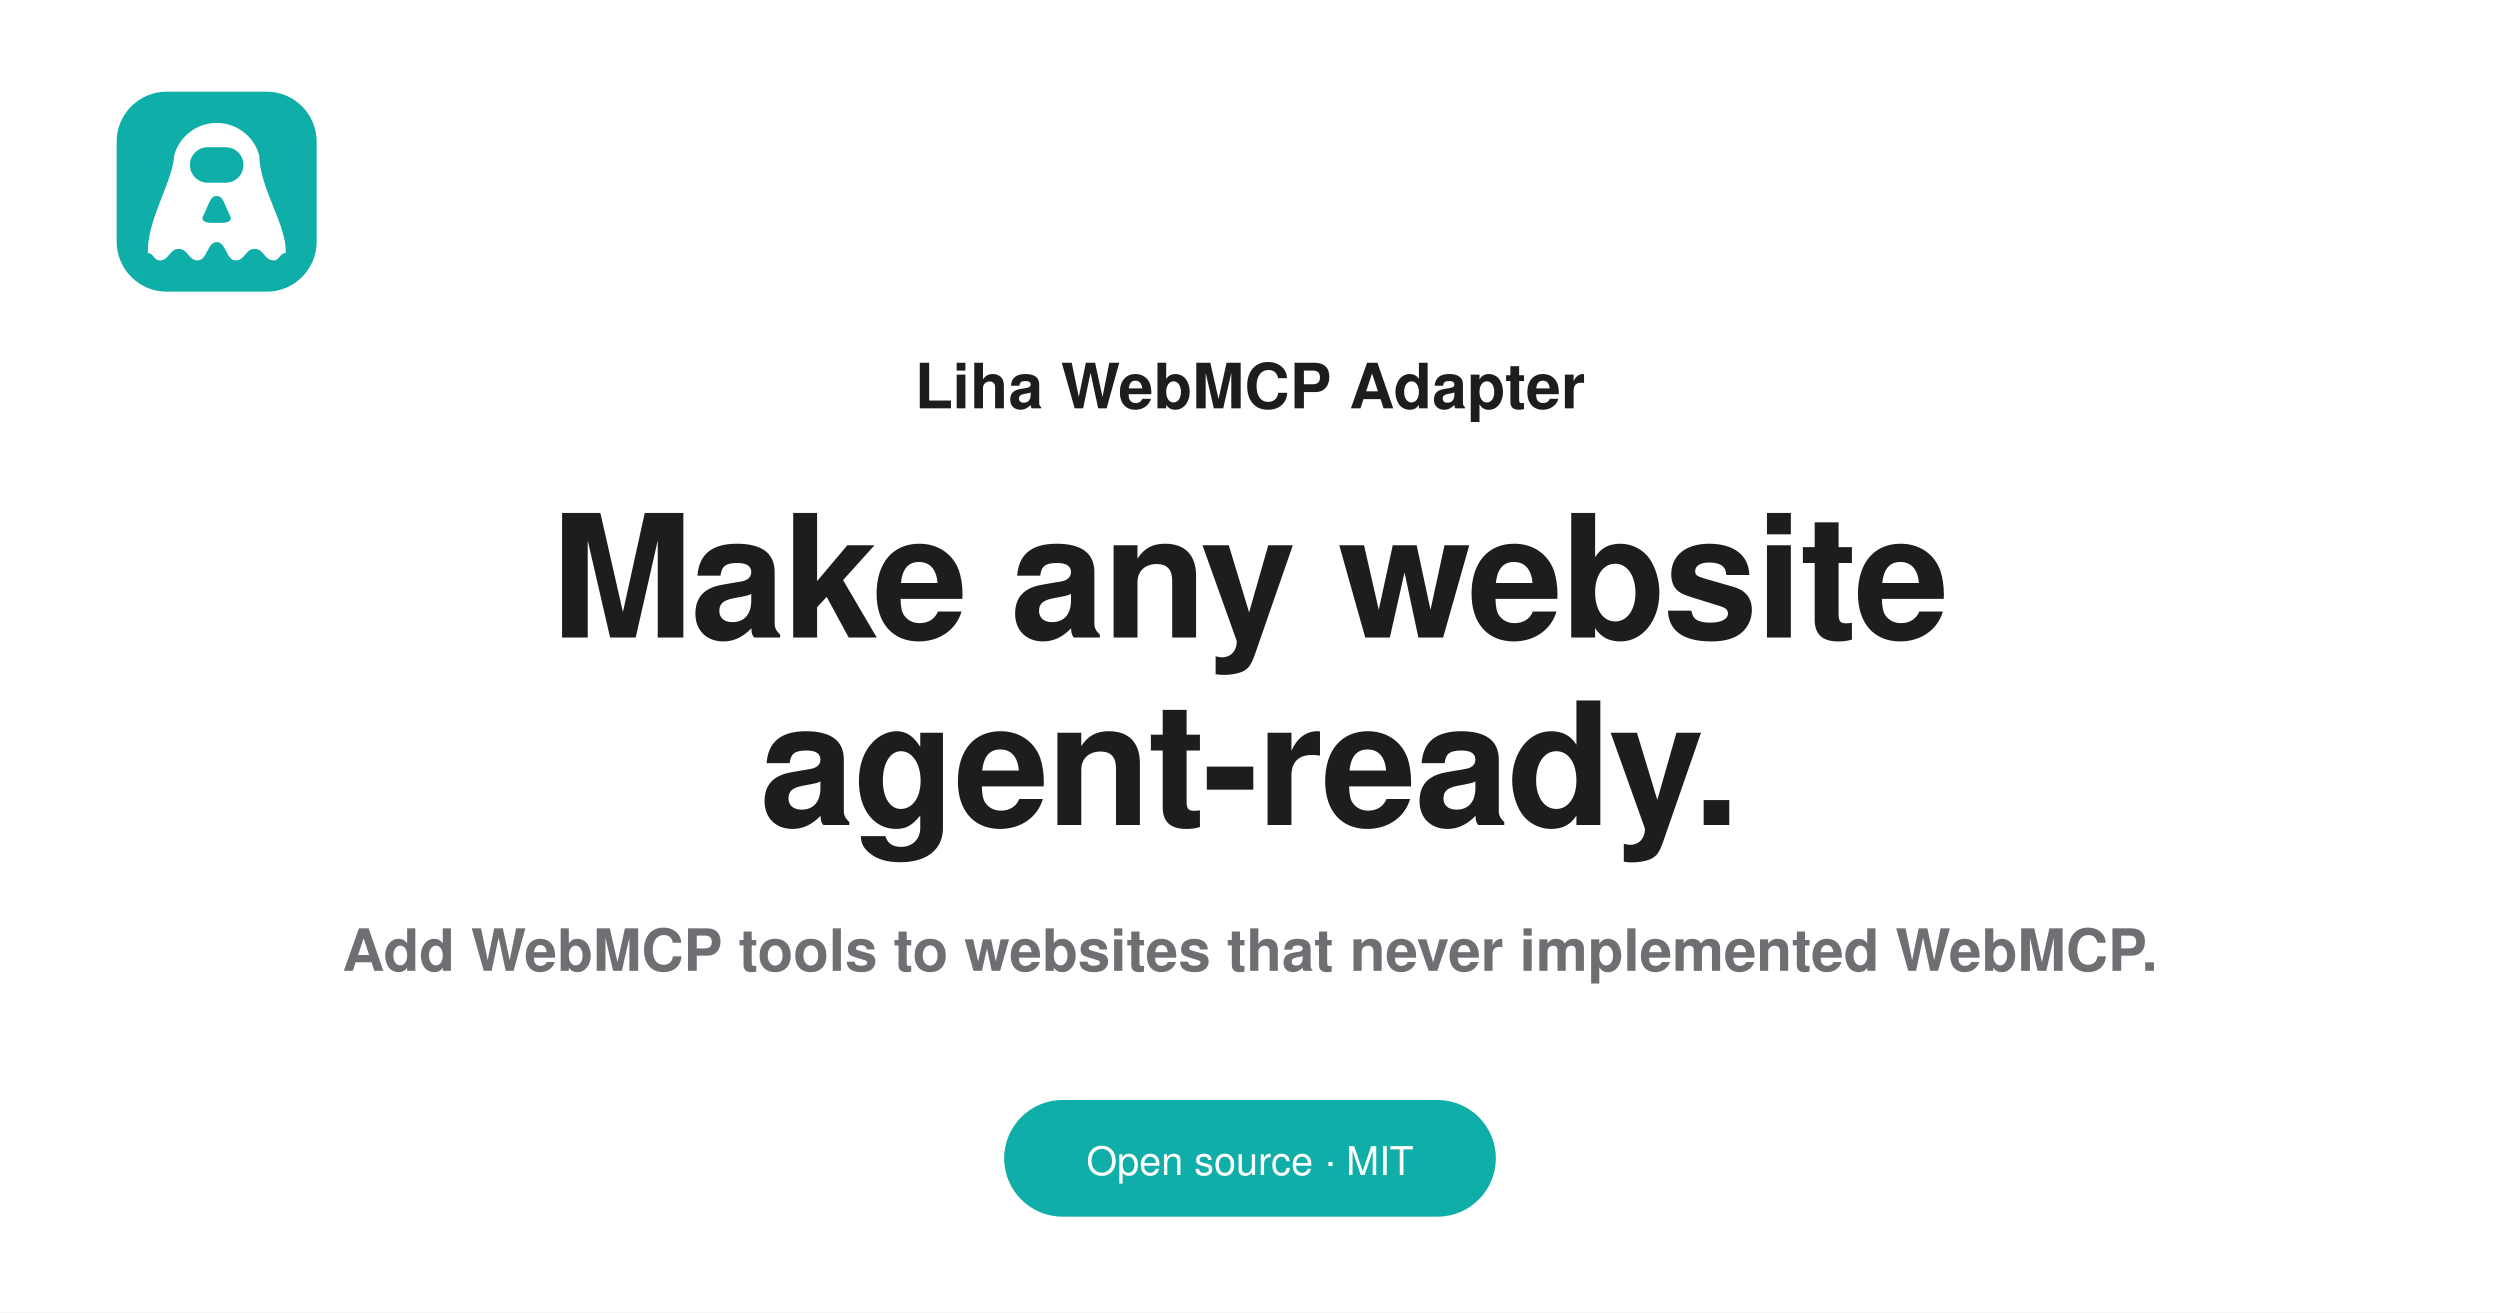
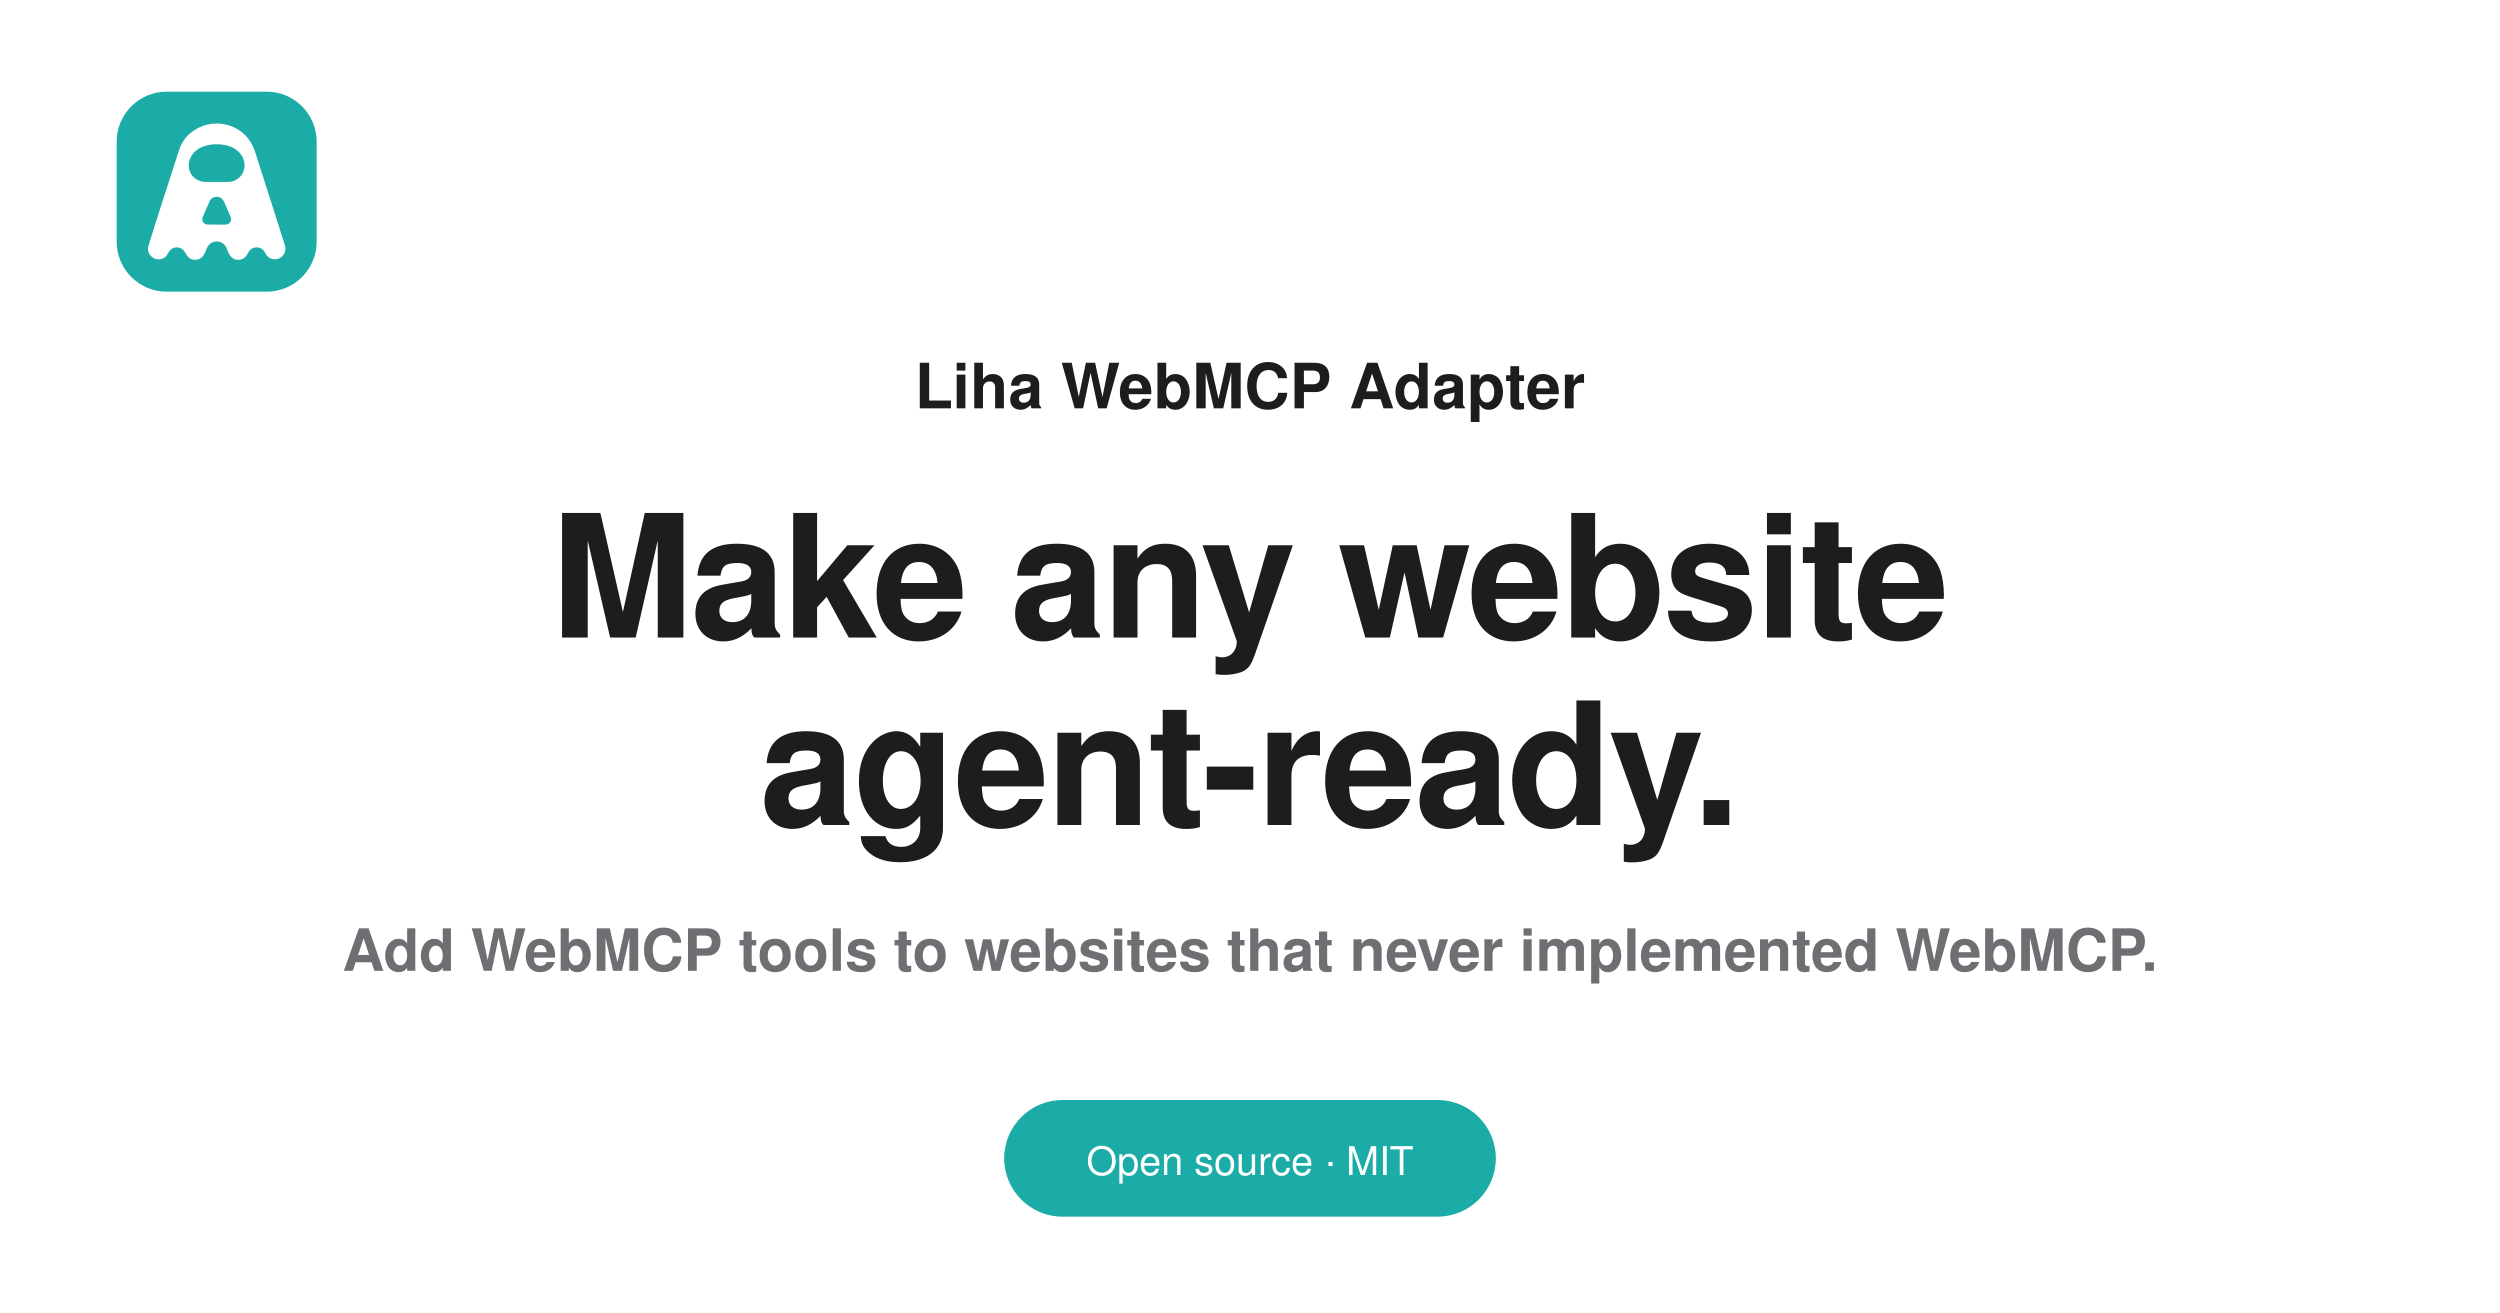
<svg xmlns="http://www.w3.org/2000/svg" width="1200" height="630" viewBox="0 0 1200 630" role="img" aria-label="Liha WebMCP Adapter — Make any website agent-ready">
  <rect width="1200" height="630" fill="#ffffff" />
  <g font-family="-apple-system, BlinkMacSystemFont, SF Pro Text, Helvetica Neue, Helvetica, Arial, sans-serif" text-anchor="middle">
    <text x="600" y="196" font-size="30" font-weight="600" fill="#1d1d1f" letter-spacing="0.1">Liha WebMCP Adapter</text>
    <text x="600" y="306" font-size="82" font-weight="600" fill="#1d1d1f" letter-spacing="-1.2">Make any website</text>
    <text x="600" y="396" font-size="82" font-weight="600" fill="#1d1d1f" letter-spacing="-1.2">agent-ready.</text>
    <text x="600" y="466" font-size="28" font-weight="600" fill="#6e6e73">Add WebMCP tools to websites that never implemented WebMCP.</text>
    <g transform="translate(600 528)">
-       <rect x="-118" y="0" width="236" height="56" rx="28" fill="#0FAEA8" />
+       <rect x="-118" y="0" width="236" height="56" rx="28" fill="#1caca7" />
      <text x="0" y="36" font-size="19" fill="#ffffff">Open source · MIT</text>
    </g>
  </g>
  <g transform="translate(56 44) scale(1.5)">
-     <rect width="64" height="64" rx="16" fill="#0FAEA8" />
-     <g transform="translate(9.96 10.00) scale(0.088)">
-       <path fill="#fff" fill-rule="evenodd" d="M95.92 118.42A160.24 160.24 0 0 1 405.29 118.42C407.8 242.63 507.47 373.93 501.21 473.29C479.46 473.29 479.46 500 457.71 500C423.19 500 423.19 458.16 388.66 458.16C354.14 458.16 354.14 500 319.62 500C285.09 500 285.09 433.27 250.57 433.27C216.05 433.27 216.05 500 181.52 500C147 500 147 458.16 112.48 458.16C77.96 458.16 77.96 500 43.43 500C21.72 500 21.72 473.29 0 473.29C-2.5 349.09 89.66 217.79 95.92 118.42ZM217.7 88.39h65.63a64.52 64.52 0 0 1 64.52 64.52v0a64.52 64.52 0 0 1 -64.52 64.52h-65.63a64.52 64.52 0 0 1 -64.52 -64.52v0a64.52 64.52 0 0 1 64.52 -64.52ZM250.42 265.72C274.78 265.72 277.71 295.02 297.74 334.77C314.93 363.4 274.26 363.4 265.67 363.4L235.16 363.4C226.57 363.4 185.91 363.4 203.09 334.77C223.12 295.02 226.05 265.72 250.42 265.72Z" />
-       <path fill="#0FAEA8" d="M190.51 143.08a19.15 19.15 0 0 1 38.3 0v20.92a19.15 19.15 0 0 1 -38.3 0ZM272.22 143.08a19.15 19.15 0 0 1 38.3 0v20.92a19.15 19.15 0 0 1 -38.3 0Z" />
+     <rect width="64" height="64" rx="16" fill="#1caca7" />
+     <g transform="translate(5.883 4.170) scale(0.080409)">
+       <path fill="#fff" d="M596.27,559.42l-53.33-168.11-65.92-205.5c-16.24-50.63-53.68-88.67-104.86-104.07-79.77-24-170.68,17.1-196.49,97.21l-93.92,291.59-29.04,93.14c-5.73,18.38,5.46,38.03,20.92,46.54,16.23,8.94,37.76,6.29,50.34-7.77l14-21.83c13.58-15.93,37.92-17.34,53.44-2.91,11.36,10.56,15.63,37.6,44.8,39.5,14.04.91,27-5.08,35.37-16.82,6.24-8.75,9.98-18.72,13.94-28.75,5.74-14.55,18.1-24.14,32-26.76,16.17-3.04,31.32,3.59,41.07,16.09,10.1,12.94,11.53,38.43,31.4,50.77,11.75,7.3,27.32,7.42,39.48.89,9.59-5.15,15.97-13.95,20.67-23.32,6.85-13.66,19.59-21.82,34.48-21.56,13.54.23,26.88,8.43,33.06,21.49,6.59,13.92,17.62,23.36,31.93,25.56,15.27,2.35,29.59-3.28,39.42-15.42,8.95-11.06,11.77-25.77,7.26-39.99ZM378.46,467.75c-3.09,4.57-9.82,9.49-17.52,9.46l-73.82-.28c-7.19-.03-14.13-6.13-16.77-10.8-3.94-6.96-3.15-14.35-.1-21.27l27.3-62.02c5.17-11.75,18.13-17.15,29.97-16.21,12.56,1,22.02,8.73,27.26,20.84l25.84,59.67c2.93,6.76,2.11,14.29-2.15,20.6ZM423.08,280.68c-11.83,16.01-31.51,26.58-52.22,26.62l-91.4.18c-12.78.03-24.31-4.26-35.23-10.62-20.38-11.88-31.34-34.41-30.39-58.03,1.51-37.27,30.59-65.72,66.45-75.42,29.56-8,60.59-8.11,90.04.1,18.09,5.04,33.17,14.36,45.62,27.86,22.78,24.72,27.52,61.73,7.13,89.32Z" />
+       <path fill="#1caca7" d="M392.2,250.22c-.04,12.66-11.68,19.43-22.75,19.01-11.31-.43-20.78-9.62-20.76-21.63l.05-23.26c.02-11.76,10.14-19.6,20.79-20.05,11.56-.49,22.79,7.12,22.75,19.57l-.09,26.36Z" />
+       <path fill="#1caca7" d="M300.79,248.6c.09,12.57-10.75,20.78-22,20.55s-21.82-8.9-21.74-20.75l.17-24.56c.08-11.96,10.46-19.47,21.62-19.61,10.28-.13,20.45,7.8,21.78,19.14l.17,25.23Z" />
    </g>
  </g>
</svg>
